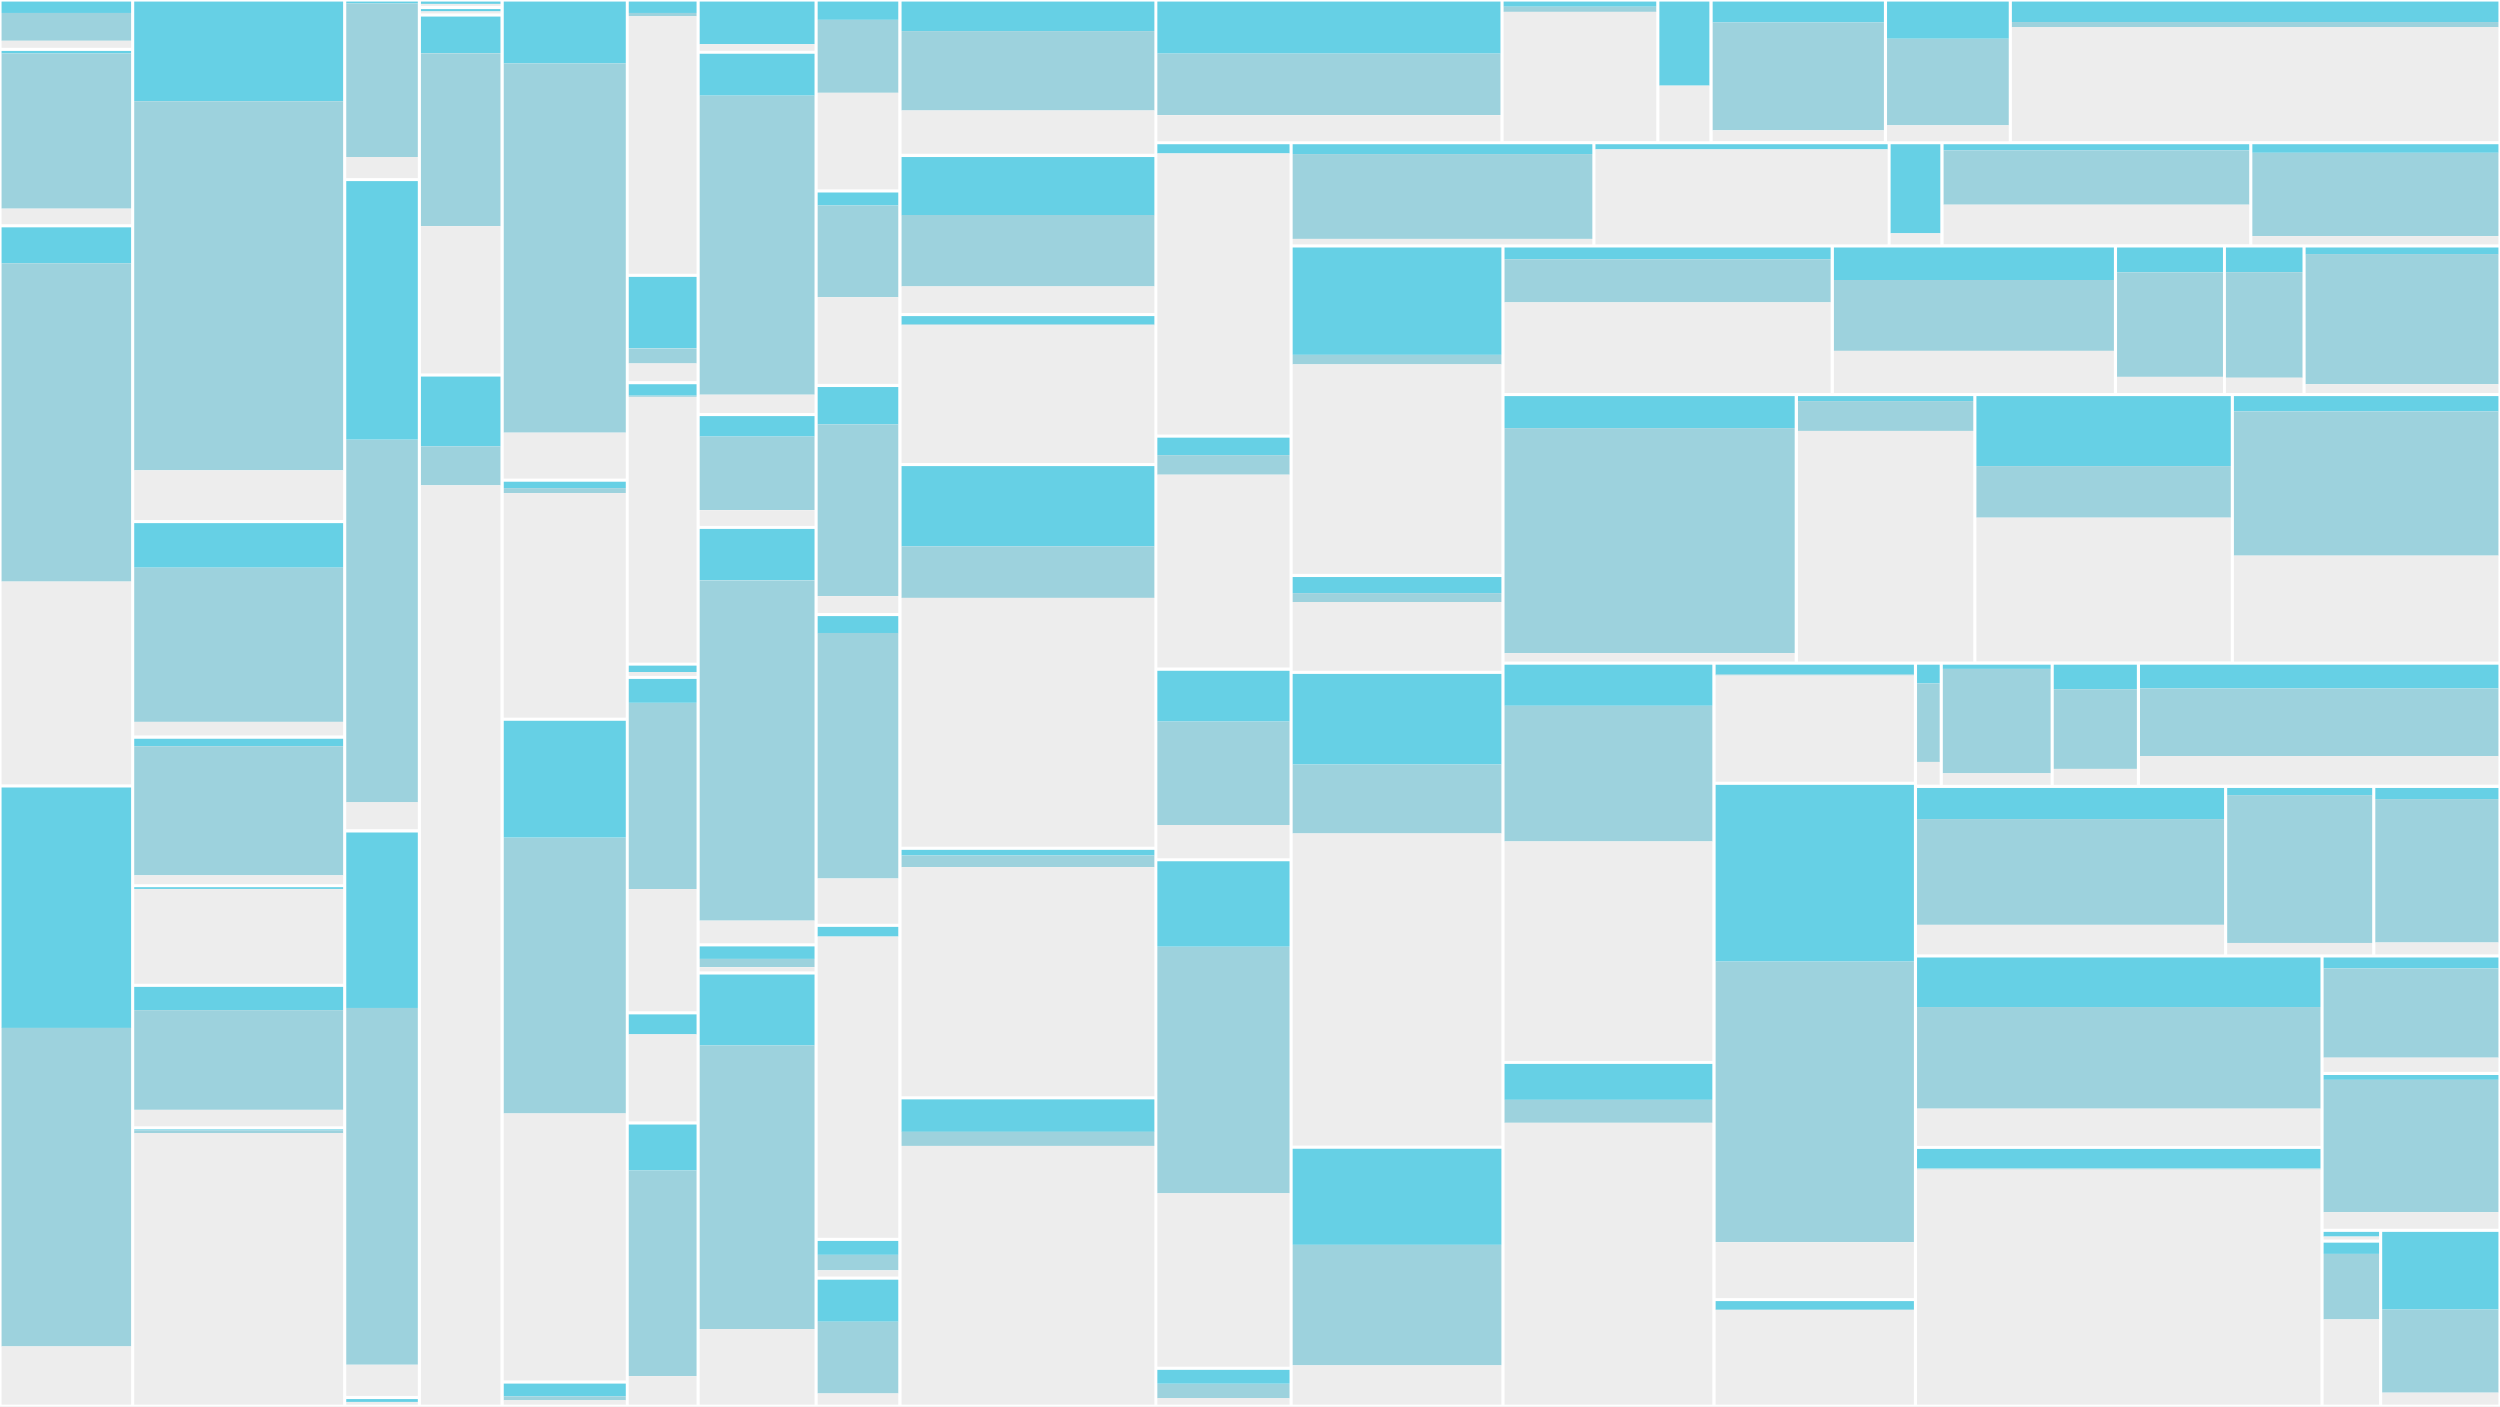
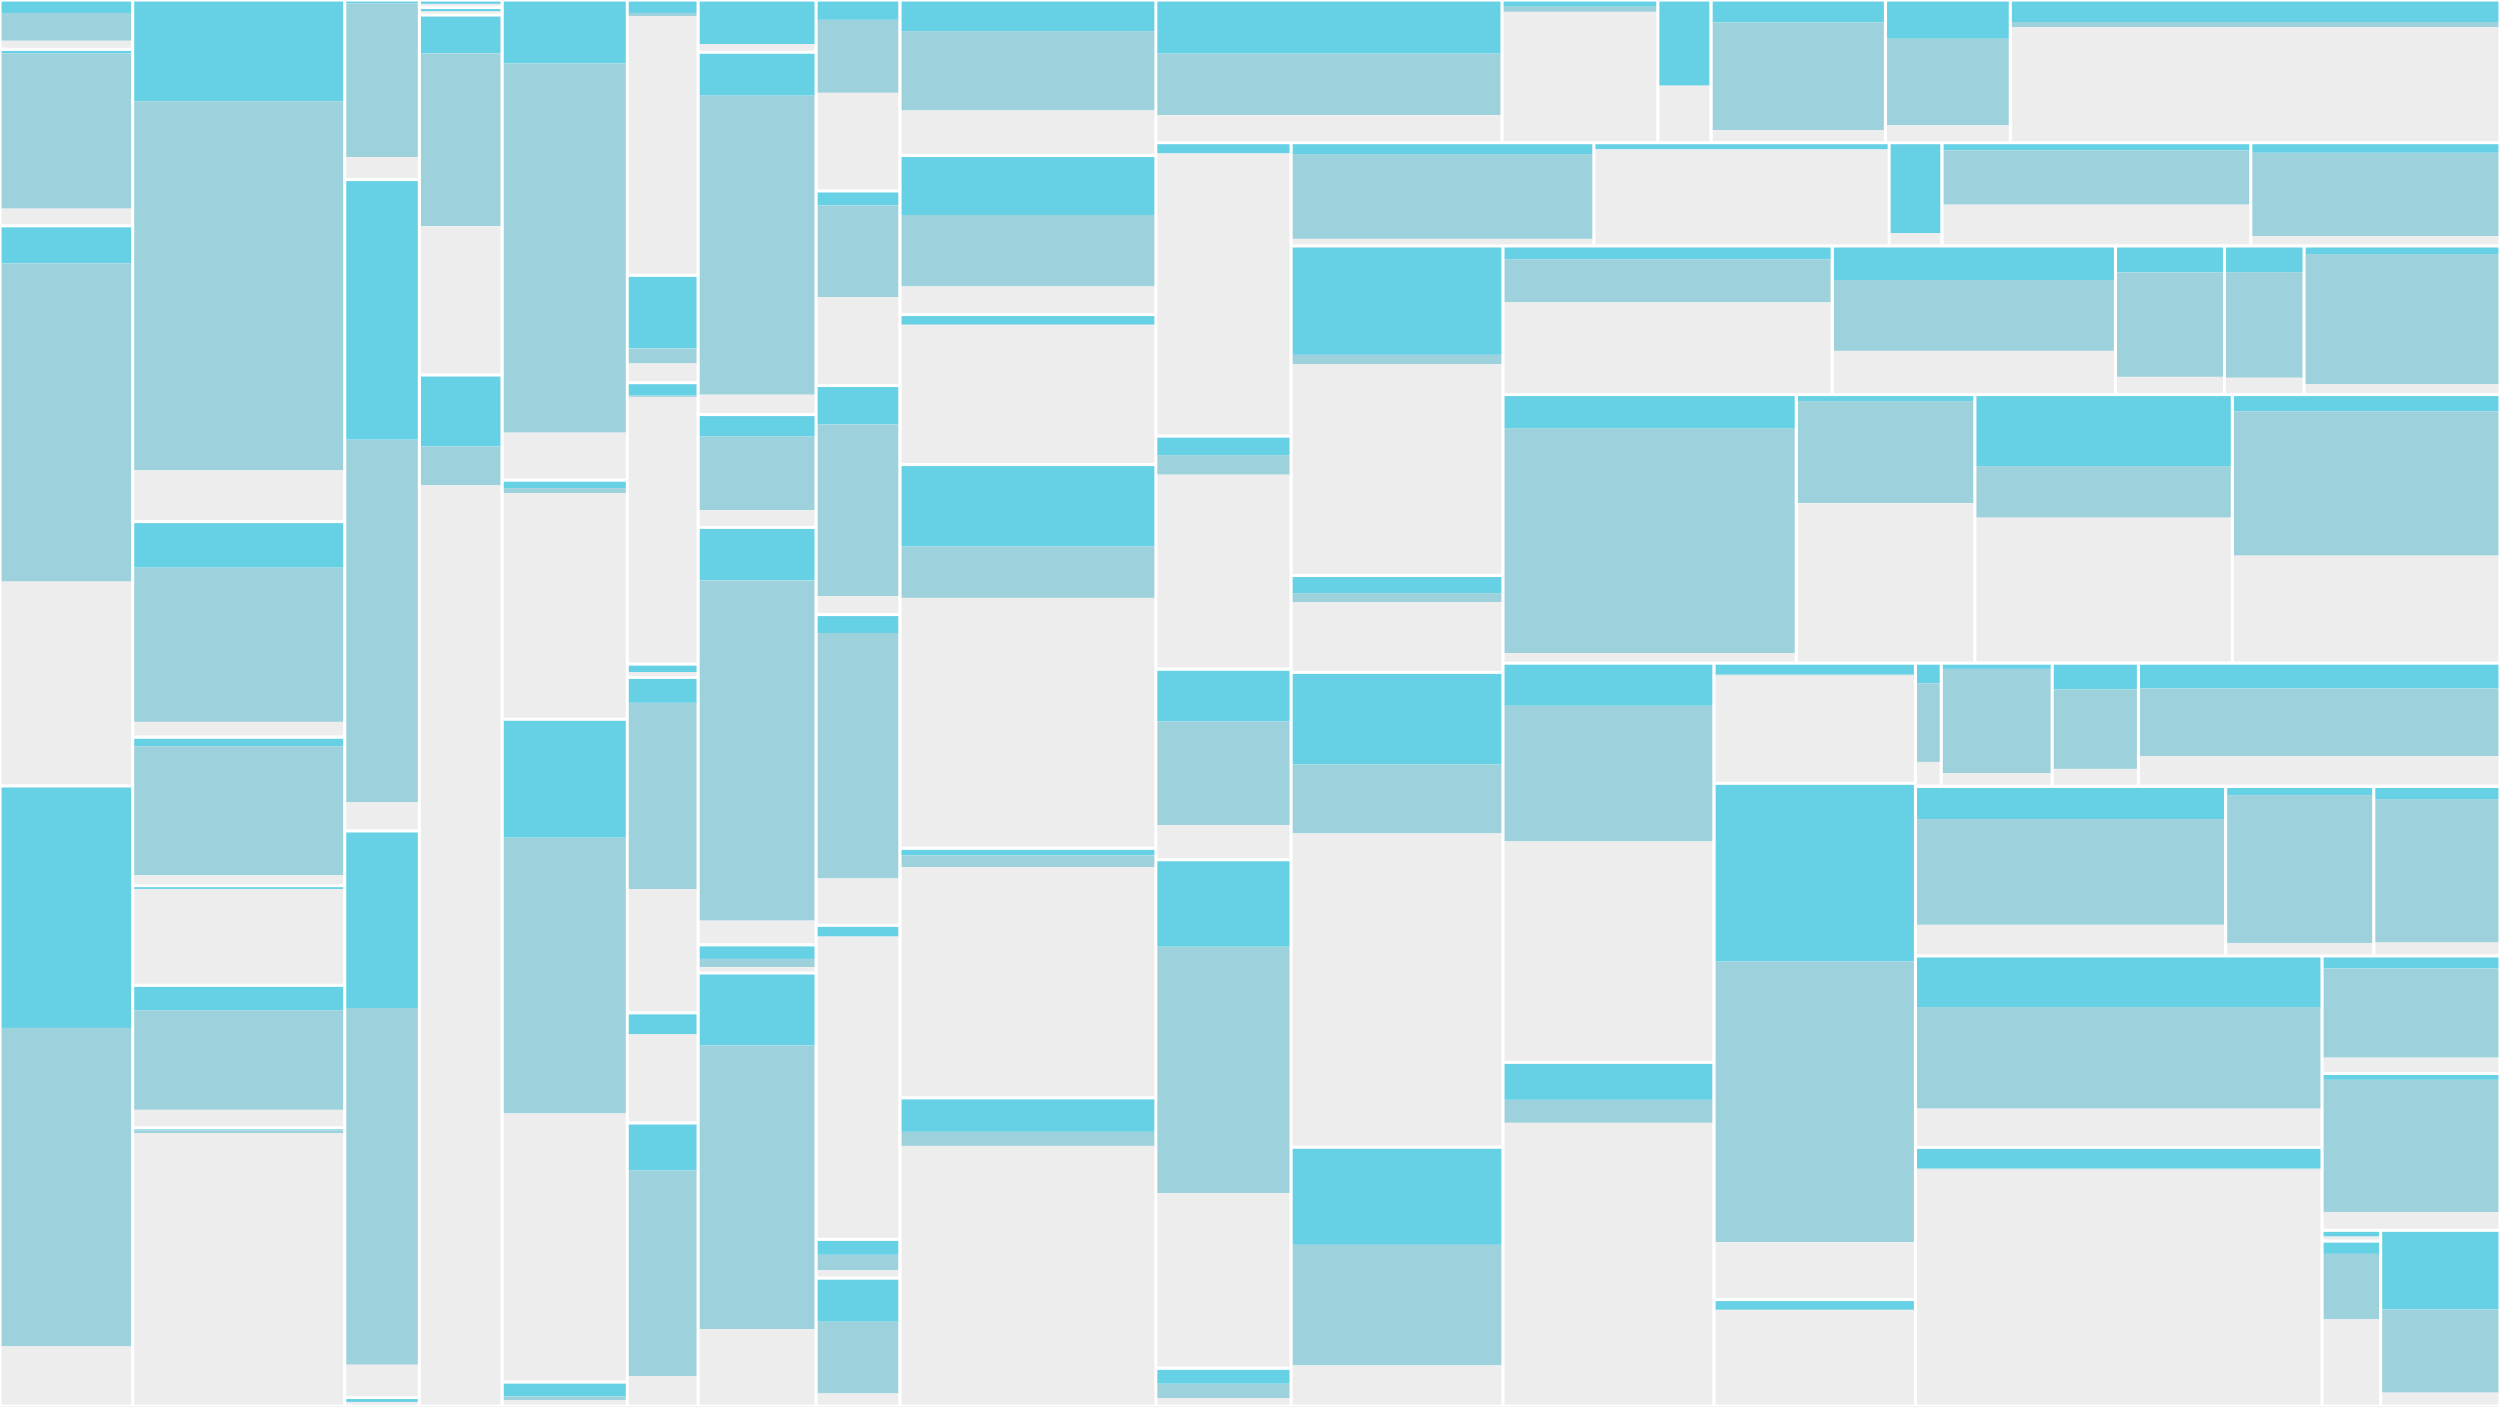
<svg xmlns="http://www.w3.org/2000/svg" viewBox="0 0 1600 900" width="1600" height="900" role="img" aria-label="Decoded overlay code coverage box tree, cyan band">
  <rect x="0" y="0" width="1600" height="900" fill="#ffffff" />
  <rect x="1" y="1" width="82.9" height="7.3" style="fill:hsl(190, 71%, 65%);fill:oklch(0.645 0.128 200)" />
  <rect x="1" y="8.3" width="82.9" height="17.8" style="fill:hsl(190, 48%, 74%);fill:oklch(0.740 0.085 200)" />
  <rect x="1" y="26.1" width="82.9" height="4.5" style="fill:hsl(190, 0%, 93%);fill:oklch(0.930 0.000 200)" />
  <rect x="1" y="32.6" width="82.9" height="1.6" style="fill:hsl(190, 71%, 65%);fill:oklch(0.645 0.128 200)" />
  <rect x="1" y="34.2" width="82.9" height="99.3" style="fill:hsl(190, 48%, 74%);fill:oklch(0.740 0.085 200)" />
  <rect x="1" y="133.6" width="82.9" height="9.9" style="fill:hsl(190, 0%, 93%);fill:oklch(0.930 0.000 200)" />
  <rect x="1" y="145.5" width="82.9" height="23" style="fill:hsl(190, 71%, 65%);fill:oklch(0.645 0.128 200)" />
  <rect x="1" y="168.5" width="82.9" height="203.7" style="fill:hsl(190, 48%, 74%);fill:oklch(0.740 0.085 200)" />
  <rect x="1" y="372.2" width="82.9" height="129.8" style="fill:hsl(190, 0%, 93%);fill:oklch(0.930 0.000 200)" />
  <rect x="1" y="504" width="82.9" height="153.9" style="fill:hsl(190, 71%, 65%);fill:oklch(0.645 0.128 200)" />
  <rect x="1" y="657.8" width="82.9" height="203.9" style="fill:hsl(190, 48%, 74%);fill:oklch(0.740 0.085 200)" />
  <rect x="1" y="861.7" width="82.9" height="37.3" style="fill:hsl(190, 0%, 93%);fill:oklch(0.930 0.000 200)" />
  <rect x="85.9" y="1" width="133.7" height="63.8" style="fill:hsl(190, 71%, 65%);fill:oklch(0.645 0.128 200)" />
  <rect x="85.9" y="64.8" width="133.7" height="236.2" style="fill:hsl(190, 48%, 74%);fill:oklch(0.740 0.085 200)" />
  <rect x="85.9" y="301" width="133.7" height="31.8" style="fill:hsl(190, 0%, 93%);fill:oklch(0.930 0.000 200)" />
  <rect x="85.9" y="334.8" width="133.7" height="28.5" style="fill:hsl(190, 71%, 65%);fill:oklch(0.645 0.128 200)" />
  <rect x="85.9" y="363.3" width="133.7" height="98.7" style="fill:hsl(190, 48%, 74%);fill:oklch(0.740 0.085 200)" />
  <rect x="85.9" y="462" width="133.7" height="8.7" style="fill:hsl(190, 0%, 93%);fill:oklch(0.930 0.000 200)" />
  <rect x="85.9" y="472.8" width="133.7" height="4.8" style="fill:hsl(190, 71%, 65%);fill:oklch(0.645 0.128 200)" />
  <rect x="85.9" y="477.6" width="133.7" height="82.6" style="fill:hsl(190, 48%, 74%);fill:oklch(0.740 0.085 200)" />
  <rect x="85.9" y="560.2" width="133.7" height="5.7" style="fill:hsl(190, 0%, 93%);fill:oklch(0.930 0.000 200)" />
  <rect x="85.9" y="567.8" width="133.7" height="1.1" style="fill:hsl(190, 71%, 65%);fill:oklch(0.645 0.128 200)" />
  <rect x="85.9" y="569" width="133.7" height="60.6" style="fill:hsl(190, 0%, 93%);fill:oklch(0.930 0.000 200)" />
  <rect x="85.9" y="631.6" width="133.7" height="14.9" style="fill:hsl(190, 71%, 65%);fill:oklch(0.645 0.128 200)" />
  <rect x="85.9" y="646.5" width="133.7" height="63.8" style="fill:hsl(190, 48%, 74%);fill:oklch(0.740 0.085 200)" />
  <rect x="85.9" y="710.3" width="133.7" height="10.5" style="fill:hsl(190, 0%, 93%);fill:oklch(0.930 0.000 200)" />
  <rect x="85.9" y="722.8" width="133.7" height="0.6" style="fill:hsl(190, 71%, 65%);fill:oklch(0.645 0.128 200)" />
  <rect x="85.9" y="723.4" width="133.7" height="1.9" style="fill:hsl(190, 48%, 74%);fill:oklch(0.740 0.085 200)" />
  <rect x="85.9" y="725.2" width="133.7" height="173.8" style="fill:hsl(190, 0%, 93%);fill:oklch(0.930 0.000 200)" />
  <rect x="221.6" y="1" width="45.8" height="1.2" style="fill:hsl(190, 71%, 65%);fill:oklch(0.645 0.128 200)" />
  <rect x="221.6" y="2.2" width="45.8" height="98.3" style="fill:hsl(190, 48%, 74%);fill:oklch(0.740 0.085 200)" />
  <rect x="221.6" y="100.5" width="45.8" height="13.5" style="fill:hsl(190, 0%, 93%);fill:oklch(0.930 0.000 200)" />
  <rect x="221.6" y="115.9" width="45.8" height="165.5" style="fill:hsl(190, 71%, 65%);fill:oklch(0.645 0.128 200)" />
  <rect x="221.6" y="281.5" width="45.8" height="232" style="fill:hsl(190, 48%, 74%);fill:oklch(0.740 0.085 200)" />
  <rect x="221.6" y="513.4" width="45.8" height="17.3" style="fill:hsl(190, 0%, 93%);fill:oklch(0.930 0.000 200)" />
  <rect x="221.6" y="532.8" width="45.8" height="112.3" style="fill:hsl(190, 71%, 65%);fill:oklch(0.645 0.128 200)" />
  <rect x="221.6" y="645.1" width="45.8" height="228.3" style="fill:hsl(190, 48%, 74%);fill:oklch(0.740 0.085 200)" />
  <rect x="221.6" y="873.5" width="45.8" height="19.9" style="fill:hsl(190, 0%, 93%);fill:oklch(0.930 0.000 200)" />
  <rect x="221.6" y="895.4" width="45.8" height="1.9" style="fill:hsl(190, 71%, 65%);fill:oklch(0.645 0.128 200)" />
  <rect x="221.6" y="897.2" width="45.8" height="1.8" style="fill:hsl(190, 0%, 93%);fill:oklch(0.930 0.000 200)" />
  <rect x="269.4" y="1" width="50.9" height="1.5" style="fill:hsl(190, 71%, 65%);fill:oklch(0.645 0.128 200)" />
  <rect x="269.4" y="2.5" width="50.9" height="1.3" style="fill:hsl(190, 0%, 93%);fill:oklch(0.930 0.000 200)" />
  <rect x="269.4" y="5.8" width="50.9" height="1.5" style="fill:hsl(190, 71%, 65%);fill:oklch(0.645 0.128 200)" />
  <rect x="269.4" y="7.3" width="50.9" height="1.3" style="fill:hsl(190, 0%, 93%);fill:oklch(0.930 0.000 200)" />
  <rect x="269.4" y="10.6" width="50.9" height="23.4" style="fill:hsl(190, 71%, 65%);fill:oklch(0.645 0.128 200)" />
  <rect x="269.4" y="34.1" width="50.9" height="110.6" style="fill:hsl(190, 48%, 74%);fill:oklch(0.740 0.085 200)" />
  <rect x="269.4" y="144.7" width="50.9" height="94.3" style="fill:hsl(190, 0%, 93%);fill:oklch(0.930 0.000 200)" />
  <rect x="269.4" y="241" width="50.9" height="44.7" style="fill:hsl(190, 71%, 65%);fill:oklch(0.645 0.128 200)" />
  <rect x="269.4" y="285.7" width="50.9" height="24.9" style="fill:hsl(190, 48%, 74%);fill:oklch(0.740 0.085 200)" />
  <rect x="269.4" y="310.6" width="50.9" height="588.4" style="fill:hsl(190, 0%, 93%);fill:oklch(0.930 0.000 200)" />
  <rect x="322.4" y="1" width="78.1" height="39.6" style="fill:hsl(190, 71%, 65%);fill:oklch(0.645 0.128 200)" />
  <rect x="322.4" y="40.6" width="78.1" height="236.3" style="fill:hsl(190, 48%, 74%);fill:oklch(0.740 0.085 200)" />
  <rect x="322.4" y="276.9" width="78.1" height="29.4" style="fill:hsl(190, 0%, 93%);fill:oklch(0.930 0.000 200)" />
  <rect x="322.4" y="308.3" width="78.1" height="4.1" style="fill:hsl(190, 71%, 65%);fill:oklch(0.645 0.128 200)" />
  <rect x="322.4" y="312.4" width="78.1" height="3.2" style="fill:hsl(190, 48%, 74%);fill:oklch(0.740 0.085 200)" />
  <rect x="322.4" y="315.6" width="78.1" height="143.7" style="fill:hsl(190, 0%, 93%);fill:oklch(0.930 0.000 200)" />
  <rect x="322.4" y="461.3" width="78.1" height="74.8" style="fill:hsl(190, 71%, 65%);fill:oklch(0.645 0.128 200)" />
  <rect x="322.4" y="536.2" width="78.1" height="176.4" style="fill:hsl(190, 48%, 74%);fill:oklch(0.740 0.085 200)" />
  <rect x="322.4" y="712.6" width="78.1" height="170.9" style="fill:hsl(190, 0%, 93%);fill:oklch(0.930 0.000 200)" />
  <rect x="322.4" y="885.5" width="78.1" height="8.2" style="fill:hsl(190, 71%, 65%);fill:oklch(0.645 0.128 200)" />
  <rect x="322.4" y="893.7" width="78.1" height="2.5" style="fill:hsl(190, 48%, 74%);fill:oklch(0.740 0.085 200)" />
  <rect x="322.4" y="896.1" width="78.1" height="2.9" style="fill:hsl(190, 0%, 93%);fill:oklch(0.930 0.000 200)" />
  <rect x="402.4" y="1" width="43.4" height="7.3" style="fill:hsl(190, 71%, 65%);fill:oklch(0.645 0.128 200)" />
  <rect x="402.4" y="8.3" width="43.4" height="2.1" style="fill:hsl(190, 48%, 74%);fill:oklch(0.740 0.085 200)" />
  <rect x="402.4" y="10.4" width="43.4" height="164.8" style="fill:hsl(190, 0%, 93%);fill:oklch(0.930 0.000 200)" />
  <rect x="402.4" y="177.2" width="43.4" height="45.7" style="fill:hsl(190, 71%, 65%);fill:oklch(0.645 0.128 200)" />
  <rect x="402.4" y="223" width="43.4" height="9.6" style="fill:hsl(190, 48%, 74%);fill:oklch(0.740 0.085 200)" />
  <rect x="402.4" y="232.6" width="43.4" height="11.3" style="fill:hsl(190, 0%, 93%);fill:oklch(0.930 0.000 200)" />
  <rect x="402.4" y="245.9" width="43.4" height="7.3" style="fill:hsl(190, 71%, 65%);fill:oklch(0.645 0.128 200)" />
  <rect x="402.4" y="253.2" width="43.4" height="0.8" style="fill:hsl(190, 48%, 74%);fill:oklch(0.740 0.085 200)" />
  <rect x="402.4" y="254" width="43.4" height="170.1" style="fill:hsl(190, 0%, 93%);fill:oklch(0.930 0.000 200)" />
  <rect x="402.4" y="426" width="43.4" height="4.1" style="fill:hsl(190, 71%, 65%);fill:oklch(0.645 0.128 200)" />
  <rect x="402.4" y="430.1" width="43.4" height="2.5" style="fill:hsl(190, 0%, 93%);fill:oklch(0.930 0.000 200)" />
  <rect x="402.4" y="434.5" width="43.4" height="15.3" style="fill:hsl(190, 71%, 65%);fill:oklch(0.645 0.128 200)" />
  <rect x="402.4" y="449.9" width="43.4" height="119.1" style="fill:hsl(190, 48%, 74%);fill:oklch(0.740 0.085 200)" />
  <rect x="402.4" y="569" width="43.4" height="78.2" style="fill:hsl(190, 0%, 93%);fill:oklch(0.930 0.000 200)" />
  <rect x="402.4" y="649.2" width="43.4" height="12.8" style="fill:hsl(190, 71%, 65%);fill:oklch(0.645 0.128 200)" />
  <rect x="402.4" y="661.9" width="43.4" height="55.8" style="fill:hsl(190, 0%, 93%);fill:oklch(0.930 0.000 200)" />
  <rect x="402.4" y="719.7" width="43.4" height="29.4" style="fill:hsl(190, 71%, 65%);fill:oklch(0.645 0.128 200)" />
  <rect x="402.4" y="749.1" width="43.4" height="131.6" style="fill:hsl(190, 48%, 74%);fill:oklch(0.740 0.085 200)" />
  <rect x="402.4" y="880.7" width="43.4" height="18.3" style="fill:hsl(190, 0%, 93%);fill:oklch(0.930 0.000 200)" />
  <rect x="447.8" y="1" width="73.5" height="27.3" style="fill:hsl(190, 71%, 65%);fill:oklch(0.645 0.128 200)" />
  <rect x="447.8" y="28.3" width="73.5" height="4.2" style="fill:hsl(190, 0%, 93%);fill:oklch(0.930 0.000 200)" />
  <rect x="447.8" y="34.4" width="73.5" height="26.8" style="fill:hsl(190, 71%, 65%);fill:oklch(0.645 0.128 200)" />
  <rect x="447.8" y="61.2" width="73.5" height="191.4" style="fill:hsl(190, 48%, 74%);fill:oklch(0.740 0.085 200)" />
  <rect x="447.8" y="252.6" width="73.5" height="11.7" style="fill:hsl(190, 0%, 93%);fill:oklch(0.930 0.000 200)" />
  <rect x="447.8" y="266.3" width="73.5" height="13.1" style="fill:hsl(190, 71%, 65%);fill:oklch(0.645 0.128 200)" />
  <rect x="447.8" y="279.4" width="73.5" height="47" style="fill:hsl(190, 48%, 74%);fill:oklch(0.740 0.085 200)" />
  <rect x="447.8" y="326.5" width="73.5" height="10.1" style="fill:hsl(190, 0%, 93%);fill:oklch(0.930 0.000 200)" />
  <rect x="447.8" y="338.5" width="73.5" height="32.9" style="fill:hsl(190, 71%, 65%);fill:oklch(0.645 0.128 200)" />
  <rect x="447.8" y="371.5" width="73.5" height="217.7" style="fill:hsl(190, 48%, 74%);fill:oklch(0.740 0.085 200)" />
  <rect x="447.8" y="589.2" width="73.5" height="14.5" style="fill:hsl(190, 0%, 93%);fill:oklch(0.930 0.000 200)" />
  <rect x="447.8" y="605.7" width="73.5" height="8" style="fill:hsl(190, 71%, 65%);fill:oklch(0.645 0.128 200)" />
  <rect x="447.8" y="613.7" width="73.5" height="5.2" style="fill:hsl(190, 48%, 74%);fill:oklch(0.740 0.085 200)" />
  <rect x="447.8" y="619" width="73.5" height="2.7" style="fill:hsl(190, 0%, 93%);fill:oklch(0.930 0.000 200)" />
  <rect x="447.8" y="623.7" width="73.5" height="45.4" style="fill:hsl(190, 71%, 65%);fill:oklch(0.645 0.128 200)" />
  <rect x="447.8" y="669.1" width="73.5" height="181.5" style="fill:hsl(190, 48%, 74%);fill:oklch(0.740 0.085 200)" />
  <rect x="447.8" y="850.6" width="73.5" height="48.4" style="fill:hsl(190, 0%, 93%);fill:oklch(0.930 0.000 200)" />
  <rect x="523.3" y="1" width="51.6" height="11.7" style="fill:hsl(190, 71%, 65%);fill:oklch(0.645 0.128 200)" />
  <rect x="523.3" y="12.7" width="51.6" height="46.7" style="fill:hsl(190, 48%, 74%);fill:oklch(0.740 0.085 200)" />
  <rect x="523.3" y="59.4" width="51.6" height="61.8" style="fill:hsl(190, 0%, 93%);fill:oklch(0.930 0.000 200)" />
  <rect x="523.3" y="123.2" width="51.6" height="8.3" style="fill:hsl(190, 71%, 65%);fill:oklch(0.645 0.128 200)" />
  <rect x="523.3" y="131.5" width="51.6" height="58.7" style="fill:hsl(190, 48%, 74%);fill:oklch(0.740 0.085 200)" />
  <rect x="523.3" y="190.2" width="51.6" height="55.5" style="fill:hsl(190, 0%, 93%);fill:oklch(0.930 0.000 200)" />
  <rect x="523.3" y="247.7" width="51.6" height="23.9" style="fill:hsl(190, 71%, 65%);fill:oklch(0.645 0.128 200)" />
  <rect x="523.3" y="271.6" width="51.6" height="109.9" style="fill:hsl(190, 48%, 74%);fill:oklch(0.740 0.085 200)" />
  <rect x="523.3" y="381.5" width="51.6" height="10.8" style="fill:hsl(190, 0%, 93%);fill:oklch(0.930 0.000 200)" />
  <rect x="523.3" y="394.3" width="51.6" height="10.9" style="fill:hsl(190, 71%, 65%);fill:oklch(0.645 0.128 200)" />
  <rect x="523.3" y="405.1" width="51.6" height="157.1" style="fill:hsl(190, 48%, 74%);fill:oklch(0.740 0.085 200)" />
  <rect x="523.3" y="562.3" width="51.6" height="28.9" style="fill:hsl(190, 0%, 93%);fill:oklch(0.930 0.000 200)" />
  <rect x="523.3" y="593.2" width="51.6" height="6.2" style="fill:hsl(190, 71%, 65%);fill:oklch(0.645 0.128 200)" />
  <rect x="523.3" y="599.4" width="51.6" height="192.8" style="fill:hsl(190, 0%, 93%);fill:oklch(0.930 0.000 200)" />
  <rect x="523.3" y="794.2" width="51.6" height="8.9" style="fill:hsl(190, 71%, 65%);fill:oklch(0.645 0.128 200)" />
  <rect x="523.3" y="803.1" width="51.6" height="9.9" style="fill:hsl(190, 48%, 74%);fill:oklch(0.740 0.085 200)" />
  <rect x="523.3" y="813" width="51.6" height="4" style="fill:hsl(190, 0%, 93%);fill:oklch(0.930 0.000 200)" />
  <rect x="523.3" y="819" width="51.6" height="26.9" style="fill:hsl(190, 71%, 65%);fill:oklch(0.645 0.128 200)" />
  <rect x="523.3" y="845.9" width="51.6" height="45.9" style="fill:hsl(190, 48%, 74%);fill:oklch(0.740 0.085 200)" />
  <rect x="523.3" y="891.8" width="51.6" height="7.2" style="fill:hsl(190, 0%, 93%);fill:oklch(0.930 0.000 200)" />
  <rect x="577" y="1" width="161.8" height="18.9" style="fill:hsl(190, 71%, 65%);fill:oklch(0.645 0.128 200)" />
  <rect x="577" y="19.9" width="161.8" height="50.8" style="fill:hsl(190, 48%, 74%);fill:oklch(0.740 0.085 200)" />
  <rect x="577" y="70.7" width="161.8" height="27.7" style="fill:hsl(190, 0%, 93%);fill:oklch(0.930 0.000 200)" />
  <rect x="577" y="100.5" width="161.8" height="37.2" style="fill:hsl(190, 71%, 65%);fill:oklch(0.645 0.128 200)" />
  <rect x="577" y="137.6" width="161.8" height="45.7" style="fill:hsl(190, 48%, 74%);fill:oklch(0.740 0.085 200)" />
  <rect x="577" y="183.3" width="161.8" height="17" style="fill:hsl(190, 0%, 93%);fill:oklch(0.930 0.000 200)" />
  <rect x="577" y="202.3" width="161.8" height="5.3" style="fill:hsl(190, 71%, 65%);fill:oklch(0.645 0.128 200)" />
  <rect x="577" y="207.6" width="161.8" height="0.6" style="fill:hsl(190, 48%, 74%);fill:oklch(0.740 0.085 200)" />
  <rect x="577" y="208.2" width="161.8" height="88.1" style="fill:hsl(190, 0%, 93%);fill:oklch(0.930 0.000 200)" />
  <rect x="577" y="298.3" width="161.8" height="51.4" style="fill:hsl(190, 71%, 65%);fill:oklch(0.645 0.128 200)" />
  <rect x="577" y="349.7" width="161.8" height="33" style="fill:hsl(190, 48%, 74%);fill:oklch(0.740 0.085 200)" />
  <rect x="577" y="382.6" width="161.8" height="159.3" style="fill:hsl(190, 0%, 93%);fill:oklch(0.930 0.000 200)" />
  <rect x="577" y="543.9" width="161.8" height="3.6" style="fill:hsl(190, 71%, 65%);fill:oklch(0.645 0.128 200)" />
  <rect x="577" y="547.5" width="161.8" height="7.5" style="fill:hsl(190, 48%, 74%);fill:oklch(0.740 0.085 200)" />
  <rect x="577" y="555" width="161.8" height="146.6" style="fill:hsl(190, 0%, 93%);fill:oklch(0.930 0.000 200)" />
  <rect x="577" y="703.6" width="161.8" height="20.8" style="fill:hsl(190, 71%, 65%);fill:oklch(0.645 0.128 200)" />
  <rect x="577" y="724.3" width="161.8" height="9.1" style="fill:hsl(190, 48%, 74%);fill:oklch(0.740 0.085 200)" />
  <rect x="577" y="733.4" width="161.8" height="165.6" style="fill:hsl(190, 0%, 93%);fill:oklch(0.930 0.000 200)" />
  <rect x="740.7" y="1" width="219.6" height="33.3" style="fill:hsl(190, 71%, 65%);fill:oklch(0.645 0.128 200)" />
  <rect x="740.7" y="34.3" width="219.6" height="39.3" style="fill:hsl(190, 48%, 74%);fill:oklch(0.740 0.085 200)" />
  <rect x="740.7" y="73.7" width="219.6" height="16.7" style="fill:hsl(190, 0%, 93%);fill:oklch(0.930 0.000 200)" />
  <rect x="962.3" y="1" width="97.7" height="3.3" style="fill:hsl(190, 71%, 65%);fill:oklch(0.645 0.128 200)" />
  <rect x="962.3" y="4.3" width="97.7" height="3.3" style="fill:hsl(190, 48%, 74%);fill:oklch(0.740 0.085 200)" />
  <rect x="962.3" y="7.6" width="97.7" height="82.7" style="fill:hsl(190, 0%, 93%);fill:oklch(0.930 0.000 200)" />
  <rect x="1062" y="1" width="32" height="53.8" style="fill:hsl(190, 71%, 65%);fill:oklch(0.645 0.128 200)" />
  <rect x="1062" y="54.8" width="32" height="35.6" style="fill:hsl(190, 0%, 93%);fill:oklch(0.930 0.000 200)" />
  <rect x="1096.1" y="1" width="109.6" height="13.4" style="fill:hsl(190, 71%, 65%);fill:oklch(0.645 0.128 200)" />
  <rect x="1096.1" y="14.4" width="109.6" height="69" style="fill:hsl(190, 48%, 74%);fill:oklch(0.740 0.085 200)" />
  <rect x="1096.1" y="83.4" width="109.6" height="6.9" style="fill:hsl(190, 0%, 93%);fill:oklch(0.930 0.000 200)" />
  <rect x="1207.7" y="1" width="77.9" height="23.8" style="fill:hsl(190, 71%, 65%);fill:oklch(0.645 0.128 200)" />
  <rect x="1207.7" y="24.8" width="77.9" height="55.4" style="fill:hsl(190, 48%, 74%);fill:oklch(0.740 0.085 200)" />
  <rect x="1207.7" y="80.2" width="77.9" height="10.2" style="fill:hsl(190, 0%, 93%);fill:oklch(0.930 0.000 200)" />
  <rect x="1287.6" y="1" width="311.4" height="13.1" style="fill:hsl(190, 71%, 65%);fill:oklch(0.645 0.128 200)" />
  <rect x="1287.6" y="14.1" width="311.4" height="3.3" style="fill:hsl(190, 48%, 74%);fill:oklch(0.740 0.085 200)" />
  <rect x="1287.6" y="17.3" width="311.4" height="73" style="fill:hsl(190, 0%, 93%);fill:oklch(0.930 0.000 200)" />
  <rect x="740.7" y="92.3" width="84.6" height="5.9" style="fill:hsl(190, 71%, 65%);fill:oklch(0.645 0.128 200)" />
  <rect x="740.7" y="98.2" width="84.6" height="179.9" style="fill:hsl(190, 0%, 93%);fill:oklch(0.930 0.000 200)" />
  <rect x="740.7" y="280.1" width="84.6" height="11.2" style="fill:hsl(190, 71%, 65%);fill:oklch(0.645 0.128 200)" />
  <rect x="740.7" y="291.3" width="84.6" height="12.5" style="fill:hsl(190, 48%, 74%);fill:oklch(0.740 0.085 200)" />
  <rect x="740.7" y="303.8" width="84.6" height="123.4" style="fill:hsl(190, 0%, 93%);fill:oklch(0.930 0.000 200)" />
  <rect x="740.7" y="429.3" width="84.6" height="32.5" style="fill:hsl(190, 71%, 65%);fill:oklch(0.645 0.128 200)" />
  <rect x="740.7" y="461.8" width="84.6" height="66.2" style="fill:hsl(190, 48%, 74%);fill:oklch(0.740 0.085 200)" />
  <rect x="740.7" y="528" width="84.6" height="21.3" style="fill:hsl(190, 0%, 93%);fill:oklch(0.930 0.000 200)" />
  <rect x="740.7" y="551.2" width="84.6" height="54.7" style="fill:hsl(190, 71%, 65%);fill:oklch(0.645 0.128 200)" />
  <rect x="740.7" y="606" width="84.6" height="157.7" style="fill:hsl(190, 48%, 74%);fill:oklch(0.740 0.085 200)" />
  <rect x="740.7" y="763.7" width="84.6" height="111" style="fill:hsl(190, 0%, 93%);fill:oklch(0.930 0.000 200)" />
  <rect x="740.7" y="876.7" width="84.6" height="8.9" style="fill:hsl(190, 71%, 65%);fill:oklch(0.645 0.128 200)" />
  <rect x="740.7" y="885.7" width="84.6" height="9.2" style="fill:hsl(190, 48%, 74%);fill:oklch(0.740 0.085 200)" />
  <rect x="740.7" y="894.8" width="84.6" height="4.2" style="fill:hsl(190, 0%, 93%);fill:oklch(0.930 0.000 200)" />
  <rect x="827.3" y="92.3" width="191.8" height="6.3" style="fill:hsl(190, 71%, 65%);fill:oklch(0.645 0.128 200)" />
  <rect x="827.3" y="98.6" width="191.8" height="54.3" style="fill:hsl(190, 48%, 74%);fill:oklch(0.740 0.085 200)" />
  <rect x="827.3" y="152.9" width="191.8" height="3.5" style="fill:hsl(190, 0%, 93%);fill:oklch(0.930 0.000 200)" />
  <rect x="1021.1" y="92.3" width="187" height="3.3" style="fill:hsl(190, 71%, 65%);fill:oklch(0.645 0.128 200)" />
  <rect x="1021.1" y="95.6" width="187" height="60.8" style="fill:hsl(190, 0%, 93%);fill:oklch(0.930 0.000 200)" />
  <rect x="1210" y="92.3" width="31.8" height="57" style="fill:hsl(190, 71%, 65%);fill:oklch(0.645 0.128 200)" />
  <rect x="1210" y="149.3" width="31.8" height="7.1" style="fill:hsl(190, 0%, 93%);fill:oklch(0.930 0.000 200)" />
  <rect x="1243.9" y="92.3" width="195.6" height="3.9" style="fill:hsl(190, 71%, 65%);fill:oklch(0.645 0.128 200)" />
  <rect x="1243.9" y="96.2" width="195.6" height="34.8" style="fill:hsl(190, 48%, 74%);fill:oklch(0.740 0.085 200)" />
  <rect x="1243.9" y="131" width="195.6" height="25.3" style="fill:hsl(190, 0%, 93%);fill:oklch(0.930 0.000 200)" />
  <rect x="1441.5" y="92.3" width="157.5" height="5.5" style="fill:hsl(190, 71%, 65%);fill:oklch(0.645 0.128 200)" />
  <rect x="1441.5" y="97.8" width="157.5" height="53.3" style="fill:hsl(190, 48%, 74%);fill:oklch(0.740 0.085 200)" />
  <rect x="1441.5" y="151.1" width="157.5" height="5.3" style="fill:hsl(190, 0%, 93%);fill:oklch(0.930 0.000 200)" />
  <rect x="827.3" y="158.4" width="133.6" height="68.7" style="fill:hsl(190, 71%, 65%);fill:oklch(0.645 0.128 200)" />
  <rect x="827.3" y="227.1" width="133.6" height="6.1" style="fill:hsl(190, 48%, 74%);fill:oklch(0.740 0.085 200)" />
  <rect x="827.3" y="233.2" width="133.6" height="134.1" style="fill:hsl(190, 0%, 93%);fill:oklch(0.930 0.000 200)" />
  <rect x="827.3" y="369.3" width="133.6" height="10.3" style="fill:hsl(190, 71%, 65%);fill:oklch(0.645 0.128 200)" />
  <rect x="827.3" y="379.6" width="133.6" height="5.7" style="fill:hsl(190, 48%, 74%);fill:oklch(0.740 0.085 200)" />
  <rect x="827.3" y="385.3" width="133.6" height="44" style="fill:hsl(190, 0%, 93%);fill:oklch(0.930 0.000 200)" />
  <rect x="827.3" y="431.3" width="133.6" height="58" style="fill:hsl(190, 71%, 65%);fill:oklch(0.645 0.128 200)" />
  <rect x="827.3" y="489.3" width="133.6" height="44.1" style="fill:hsl(190, 48%, 74%);fill:oklch(0.740 0.085 200)" />
  <rect x="827.3" y="533.4" width="133.6" height="199.8" style="fill:hsl(190, 0%, 93%);fill:oklch(0.930 0.000 200)" />
  <rect x="827.3" y="735.2" width="133.6" height="61.5" style="fill:hsl(190, 71%, 65%);fill:oklch(0.645 0.128 200)" />
  <rect x="827.3" y="796.7" width="133.6" height="77.1" style="fill:hsl(190, 48%, 74%);fill:oklch(0.740 0.085 200)" />
  <rect x="827.3" y="873.9" width="133.6" height="25.1" style="fill:hsl(190, 0%, 93%);fill:oklch(0.930 0.000 200)" />
  <rect x="962.9" y="158.4" width="208.7" height="7.5" style="fill:hsl(190, 71%, 65%);fill:oklch(0.645 0.128 200)" />
  <rect x="962.9" y="165.9" width="208.7" height="27.6" style="fill:hsl(190, 48%, 74%);fill:oklch(0.740 0.085 200)" />
  <rect x="962.9" y="193.5" width="208.7" height="58" style="fill:hsl(190, 0%, 93%);fill:oklch(0.930 0.000 200)" />
  <rect x="1173.7" y="158.4" width="179.2" height="20.8" style="fill:hsl(190, 71%, 65%);fill:oklch(0.645 0.128 200)" />
  <rect x="1173.7" y="179.2" width="179.2" height="45.4" style="fill:hsl(190, 48%, 74%);fill:oklch(0.740 0.085 200)" />
  <rect x="1173.7" y="224.5" width="179.2" height="27" style="fill:hsl(190, 0%, 93%);fill:oklch(0.930 0.000 200)" />
  <rect x="1354.9" y="158.4" width="67.8" height="15.9" style="fill:hsl(190, 71%, 65%);fill:oklch(0.645 0.128 200)" />
  <rect x="1354.9" y="174.3" width="67.8" height="66.9" style="fill:hsl(190, 48%, 74%);fill:oklch(0.740 0.085 200)" />
  <rect x="1354.9" y="241.2" width="67.8" height="10.3" style="fill:hsl(190, 0%, 93%);fill:oklch(0.930 0.000 200)" />
  <rect x="1424.6" y="158.4" width="49" height="15.8" style="fill:hsl(190, 71%, 65%);fill:oklch(0.645 0.128 200)" />
  <rect x="1424.6" y="174.2" width="49" height="67.6" style="fill:hsl(190, 48%, 74%);fill:oklch(0.740 0.085 200)" />
  <rect x="1424.6" y="241.7" width="49" height="9.8" style="fill:hsl(190, 0%, 93%);fill:oklch(0.930 0.000 200)" />
  <rect x="1475.6" y="158.4" width="123.4" height="4.3" style="fill:hsl(190, 71%, 65%);fill:oklch(0.645 0.128 200)" />
  <rect x="1475.6" y="162.6" width="123.4" height="83.3" style="fill:hsl(190, 48%, 74%);fill:oklch(0.740 0.085 200)" />
  <rect x="1475.6" y="245.9" width="123.4" height="5.6" style="fill:hsl(190, 0%, 93%);fill:oklch(0.930 0.000 200)" />
  <rect x="962.9" y="253.5" width="185.7" height="20.5" style="fill:hsl(190, 71%, 65%);fill:oklch(0.645 0.128 200)" />
  <rect x="962.9" y="274" width="185.7" height="144" style="fill:hsl(190, 48%, 74%);fill:oklch(0.740 0.085 200)" />
  <rect x="962.9" y="418" width="185.7" height="5.4" style="fill:hsl(190, 0%, 93%);fill:oklch(0.930 0.000 200)" />
  <rect x="1150.7" y="253.5" width="112.2" height="3.2" style="fill:hsl(190, 71%, 65%);fill:oklch(0.645 0.128 200)" />
-   <rect x="1150.7" y="256.7" width="112.2" height="19.1" style="fill:hsl(190, 48%, 74%);fill:oklch(0.740 0.085 200)" />
-   <rect x="1150.7" y="275.8" width="112.2" height="147.6" style="fill:hsl(190, 0%, 93%);fill:oklch(0.930 0.000 200)" />
+   <rect x="1150.7" y="256.7" width="112.2" height="65.3" style="fill:hsl(190, 48%, 74%);fill:oklch(0.740 0.085 200)" />
+   <rect x="1150.7" y="322.1" width="112.2" height="101.3" style="fill:hsl(190, 0%, 93%);fill:oklch(0.930 0.000 200)" />
  <rect x="1264.9" y="253.5" width="162.8" height="44.8" style="fill:hsl(190, 71%, 65%);fill:oklch(0.645 0.128 200)" />
  <rect x="1264.9" y="298.3" width="162.8" height="33" style="fill:hsl(190, 48%, 74%);fill:oklch(0.740 0.085 200)" />
  <rect x="1264.9" y="331.3" width="162.8" height="92" style="fill:hsl(190, 0%, 93%);fill:oklch(0.930 0.000 200)" />
  <rect x="1429.7" y="253.5" width="169.3" height="9.8" style="fill:hsl(190, 71%, 65%);fill:oklch(0.645 0.128 200)" />
  <rect x="1429.7" y="263.3" width="169.3" height="92.3" style="fill:hsl(190, 48%, 74%);fill:oklch(0.740 0.085 200)" />
  <rect x="1429.7" y="355.6" width="169.3" height="67.8" style="fill:hsl(190, 0%, 93%);fill:oklch(0.930 0.000 200)" />
  <rect x="962.9" y="425.4" width="133" height="26.3" style="fill:hsl(190, 71%, 65%);fill:oklch(0.645 0.128 200)" />
  <rect x="962.9" y="451.7" width="133" height="86.8" style="fill:hsl(190, 48%, 74%);fill:oklch(0.740 0.085 200)" />
  <rect x="962.9" y="538.5" width="133" height="140.5" style="fill:hsl(190, 0%, 93%);fill:oklch(0.930 0.000 200)" />
  <rect x="962.9" y="680.9" width="133" height="23" style="fill:hsl(190, 71%, 65%);fill:oklch(0.645 0.128 200)" />
  <rect x="962.9" y="703.9" width="133" height="14.7" style="fill:hsl(190, 48%, 74%);fill:oklch(0.740 0.085 200)" />
  <rect x="962.9" y="718.6" width="133" height="180.4" style="fill:hsl(190, 0%, 93%);fill:oklch(0.930 0.000 200)" />
  <rect x="1098" y="425.4" width="126.9" height="6.3" style="fill:hsl(190, 71%, 65%);fill:oklch(0.645 0.128 200)" />
  <rect x="1098" y="431.6" width="126.9" height="0.7" style="fill:hsl(190, 48%, 74%);fill:oklch(0.740 0.085 200)" />
  <rect x="1098" y="432.4" width="126.9" height="67.9" style="fill:hsl(190, 0%, 93%);fill:oklch(0.930 0.000 200)" />
  <rect x="1098" y="502.3" width="126.9" height="113.1" style="fill:hsl(190, 71%, 65%);fill:oklch(0.645 0.128 200)" />
  <rect x="1098" y="615.4" width="126.9" height="179.6" style="fill:hsl(190, 48%, 74%);fill:oklch(0.740 0.085 200)" />
  <rect x="1098" y="795.1" width="126.9" height="35.7" style="fill:hsl(190, 0%, 93%);fill:oklch(0.930 0.000 200)" />
  <rect x="1098" y="832.7" width="126.9" height="5.5" style="fill:hsl(190, 71%, 65%);fill:oklch(0.645 0.128 200)" />
  <rect x="1098" y="838.2" width="126.9" height="0.2" style="fill:hsl(190, 48%, 74%);fill:oklch(0.740 0.085 200)" />
  <rect x="1098" y="838.4" width="126.9" height="60.6" style="fill:hsl(190, 0%, 93%);fill:oklch(0.930 0.000 200)" />
  <rect x="1226.9" y="425.4" width="14.5" height="12" style="fill:hsl(190, 71%, 65%);fill:oklch(0.645 0.128 200)" />
  <rect x="1226.9" y="437.4" width="14.5" height="50.3" style="fill:hsl(190, 48%, 74%);fill:oklch(0.740 0.085 200)" />
  <rect x="1226.9" y="487.6" width="14.5" height="14.6" style="fill:hsl(190, 0%, 93%);fill:oklch(0.930 0.000 200)" />
  <rect x="1243.4" y="425.4" width="69" height="2.7" style="fill:hsl(190, 71%, 65%);fill:oklch(0.645 0.128 200)" />
  <rect x="1243.4" y="428.1" width="69" height="66.8" style="fill:hsl(190, 48%, 74%);fill:oklch(0.740 0.085 200)" />
  <rect x="1243.4" y="494.9" width="69" height="7.4" style="fill:hsl(190, 0%, 93%);fill:oklch(0.930 0.000 200)" />
  <rect x="1314.4" y="425.4" width="53.2" height="15.7" style="fill:hsl(190, 71%, 65%);fill:oklch(0.645 0.128 200)" />
  <rect x="1314.4" y="441.1" width="53.2" height="51" style="fill:hsl(190, 48%, 74%);fill:oklch(0.740 0.085 200)" />
  <rect x="1314.4" y="492.1" width="53.2" height="10.2" style="fill:hsl(190, 0%, 93%);fill:oklch(0.930 0.000 200)" />
  <rect x="1369.6" y="425.4" width="229.4" height="15.2" style="fill:hsl(190, 71%, 65%);fill:oklch(0.645 0.128 200)" />
  <rect x="1369.6" y="440.6" width="229.4" height="43.4" style="fill:hsl(190, 48%, 74%);fill:oklch(0.740 0.085 200)" />
  <rect x="1369.6" y="483.9" width="229.4" height="18.3" style="fill:hsl(190, 0%, 93%);fill:oklch(0.930 0.000 200)" />
  <rect x="1226.9" y="504.3" width="196.5" height="19.9" style="fill:hsl(190, 71%, 65%);fill:oklch(0.645 0.128 200)" />
  <rect x="1226.9" y="524.2" width="196.5" height="67.7" style="fill:hsl(190, 48%, 74%);fill:oklch(0.740 0.085 200)" />
  <rect x="1226.9" y="591.9" width="196.5" height="18.9" style="fill:hsl(190, 0%, 93%);fill:oklch(0.930 0.000 200)" />
  <rect x="1425.4" y="504.3" width="92.8" height="4.7" style="fill:hsl(190, 71%, 65%);fill:oklch(0.645 0.128 200)" />
  <rect x="1425.4" y="508.9" width="92.8" height="94.6" style="fill:hsl(190, 48%, 74%);fill:oklch(0.740 0.085 200)" />
  <rect x="1425.4" y="603.5" width="92.8" height="7.3" style="fill:hsl(190, 0%, 93%);fill:oklch(0.930 0.000 200)" />
  <rect x="1520.2" y="504.3" width="78.8" height="7.1" style="fill:hsl(190, 71%, 65%);fill:oklch(0.645 0.128 200)" />
  <rect x="1520.2" y="511.4" width="78.8" height="91.8" style="fill:hsl(190, 48%, 74%);fill:oklch(0.740 0.085 200)" />
  <rect x="1520.2" y="603.2" width="78.8" height="7.6" style="fill:hsl(190, 0%, 93%);fill:oklch(0.930 0.000 200)" />
  <rect x="1226.9" y="612.8" width="258.2" height="31.7" style="fill:hsl(190, 71%, 65%);fill:oklch(0.645 0.128 200)" />
  <rect x="1226.9" y="644.5" width="258.2" height="65" style="fill:hsl(190, 48%, 74%);fill:oklch(0.740 0.085 200)" />
  <rect x="1226.9" y="709.6" width="258.2" height="23.8" style="fill:hsl(190, 0%, 93%);fill:oklch(0.930 0.000 200)" />
  <rect x="1226.9" y="735.3" width="258.2" height="12.5" style="fill:hsl(190, 71%, 65%);fill:oklch(0.645 0.128 200)" />
  <rect x="1226.9" y="747.9" width="258.2" height="0.6" style="fill:hsl(190, 48%, 74%);fill:oklch(0.740 0.085 200)" />
  <rect x="1226.9" y="748.5" width="258.2" height="150.5" style="fill:hsl(190, 0%, 93%);fill:oklch(0.930 0.000 200)" />
  <rect x="1487.1" y="612.8" width="111.9" height="7" style="fill:hsl(190, 71%, 65%);fill:oklch(0.645 0.128 200)" />
  <rect x="1487.1" y="619.8" width="111.9" height="57.1" style="fill:hsl(190, 48%, 74%);fill:oklch(0.740 0.085 200)" />
  <rect x="1487.1" y="676.9" width="111.9" height="9.1" style="fill:hsl(190, 0%, 93%);fill:oklch(0.930 0.000 200)" />
  <rect x="1487.1" y="688" width="111.9" height="3.1" style="fill:hsl(190, 71%, 65%);fill:oklch(0.645 0.128 200)" />
  <rect x="1487.1" y="691.1" width="111.9" height="84.7" style="fill:hsl(190, 48%, 74%);fill:oklch(0.740 0.085 200)" />
  <rect x="1487.1" y="775.8" width="111.9" height="10.6" style="fill:hsl(190, 0%, 93%);fill:oklch(0.930 0.000 200)" />
  <rect x="1487.1" y="788.4" width="35.5" height="3" style="fill:hsl(190, 71%, 65%);fill:oklch(0.645 0.128 200)" />
  <rect x="1487.1" y="791.4" width="35.5" height="1.9" style="fill:hsl(190, 0%, 93%);fill:oklch(0.930 0.000 200)" />
  <rect x="1487.1" y="795.3" width="35.5" height="7.2" style="fill:hsl(190, 71%, 65%);fill:oklch(0.645 0.128 200)" />
  <rect x="1487.1" y="802.5" width="35.5" height="41.9" style="fill:hsl(190, 48%, 74%);fill:oklch(0.740 0.085 200)" />
  <rect x="1487.1" y="844.4" width="35.5" height="54.6" style="fill:hsl(190, 0%, 93%);fill:oklch(0.930 0.000 200)" />
  <rect x="1524.6" y="788.4" width="74.4" height="49.7" style="fill:hsl(190, 71%, 65%);fill:oklch(0.645 0.128 200)" />
  <rect x="1524.6" y="838.1" width="74.4" height="53.2" style="fill:hsl(190, 48%, 74%);fill:oklch(0.740 0.085 200)" />
  <rect x="1524.6" y="891.3" width="74.4" height="7.7" style="fill:hsl(190, 0%, 93%);fill:oklch(0.930 0.000 200)" />
</svg>
